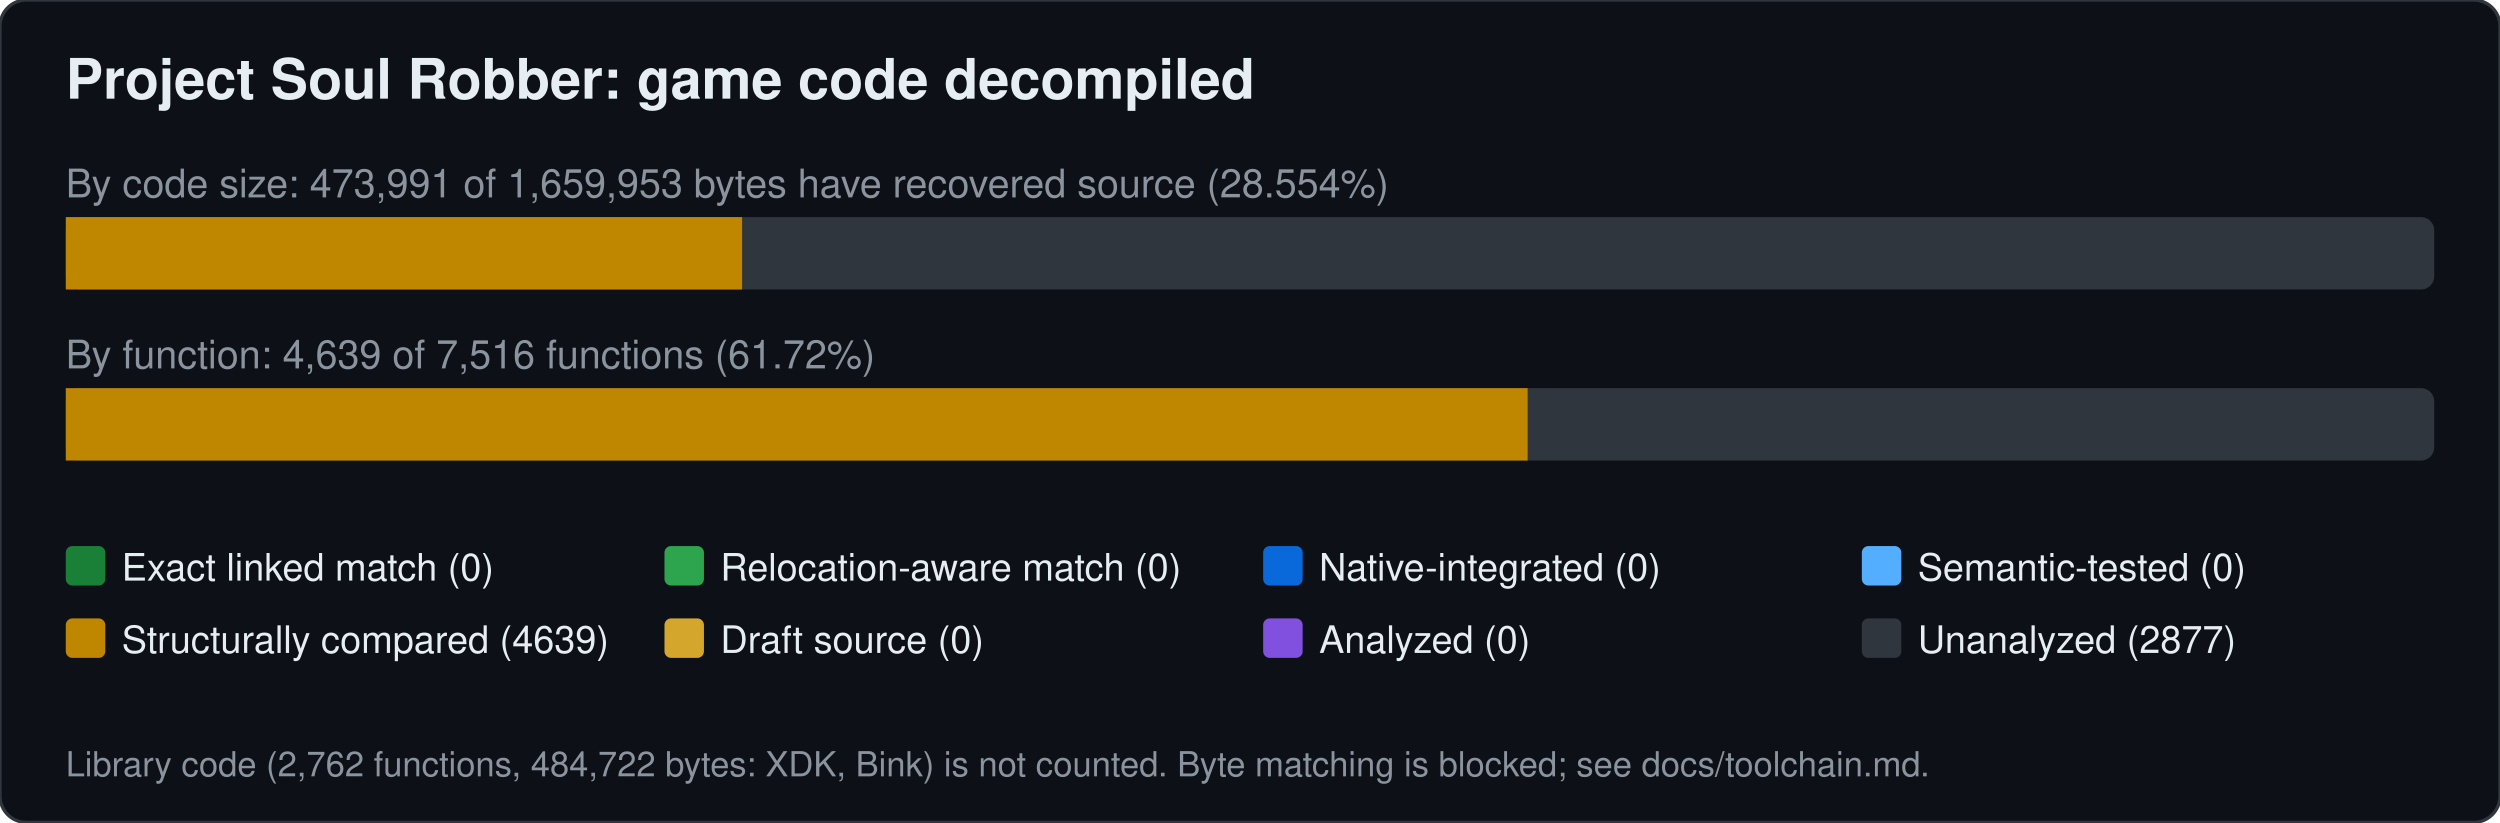
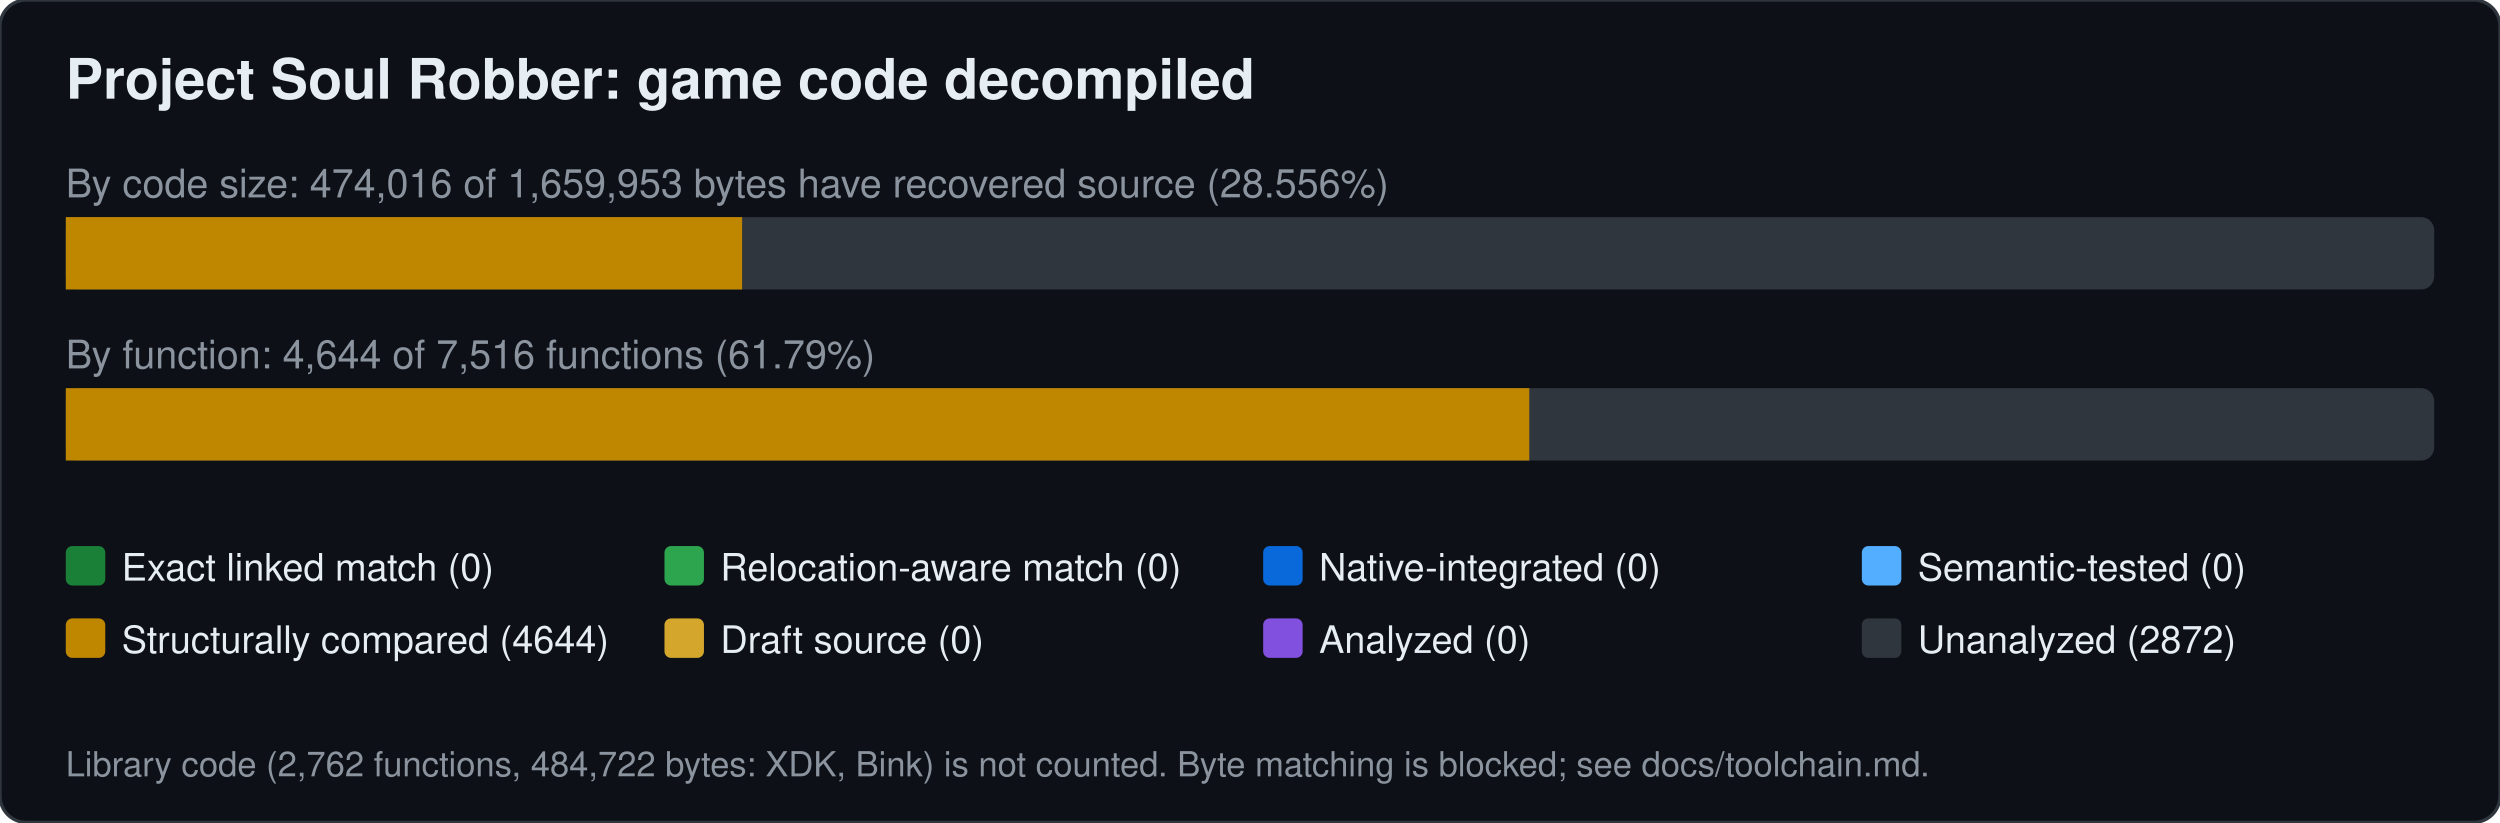
<svg xmlns="http://www.w3.org/2000/svg" width="760" height="250" viewBox="0 0 760 250" font-family="Segoe UI,Helvetica,Arial,sans-serif">
  <rect width="760" height="250" rx="8" fill="#0d1117" stroke="#30363d" />
  <text x="20" y="30" font-size="17" font-weight="600" fill="#e6edf3">Project Soul Robber: game code decompiled</text>
-   <text x="20" y="60" font-size="12" fill="#8b949e">By code size: 473,991 of 1,659,953 bytes have recovered source (28.554%)</text>
+   <text x="20" y="60" font-size="12" fill="#8b949e">By code size: 474,016 of 1,659,953 bytes have recovered source (28.556%)</text>
  <rect x="20" y="66" width="720" height="22" rx="4" fill="#30363d" />
  <rect x="20.0" y="66" width="205.6" height="22" fill="#bf8700" />
-   <text x="20" y="112" font-size="12" fill="#8b949e">By function: 4,639 of 7,516 functions (61.72%)</text>
+   <text x="20" y="112" font-size="12" fill="#8b949e">By function: 4,644 of 7,516 functions (61.79%)</text>
  <rect x="20" y="118" width="720" height="22" rx="4" fill="#30363d" />
-   <rect x="20.0" y="118" width="444.4" height="22" fill="#bf8700" />
+   <rect x="20.0" y="118" width="444.9" height="22" fill="#bf8700" />
  <rect x="20" y="166" width="12" height="12" rx="2" fill="#1a7f37" />
  <text x="37" y="176.5" font-size="11.5" fill="#e6edf3">Exact linked match (0)</text>
  <rect x="202" y="166" width="12" height="12" rx="2" fill="#2da44e" />
  <text x="219" y="176.5" font-size="11.5" fill="#e6edf3">Relocation-aware match (0)</text>
  <rect x="384" y="166" width="12" height="12" rx="2" fill="#0969da" />
  <text x="401" y="176.5" font-size="11.5" fill="#e6edf3">Native-integrated (0)</text>
  <rect x="566" y="166" width="12" height="12" rx="2" fill="#54aeff" />
  <text x="583" y="176.5" font-size="11.5" fill="#e6edf3">Semantic-tested (0)</text>
  <rect x="20" y="188" width="12" height="12" rx="2" fill="#bf8700" />
-   <text x="37" y="198.5" font-size="11.5" fill="#e6edf3">Structurally compared (4639)</text>
+   <text x="37" y="198.5" font-size="11.5" fill="#e6edf3">Structurally compared (4644)</text>
  <rect x="202" y="188" width="12" height="12" rx="2" fill="#d4a72c" />
  <text x="219" y="198.5" font-size="11.5" fill="#e6edf3">Draft source (0)</text>
  <rect x="384" y="188" width="12" height="12" rx="2" fill="#8250df" />
  <text x="401" y="198.5" font-size="11.5" fill="#e6edf3">Analyzed (0)</text>
  <rect x="566" y="188" width="12" height="12" rx="2" fill="#30363d" />
-   <text x="583" y="198.5" font-size="11.5" fill="#e6edf3">Unanalyzed (2877)</text>
+   <text x="583" y="198.5" font-size="11.5" fill="#e6edf3">Unanalyzed (2872)</text>
  <text x="20" y="236" font-size="10.5" fill="#8b949e">Library code (2,762 functions, 484,722 bytes: XDK, Bink) is not counted. Byte matching is blocked; see docs/toolchain.md.</text>
</svg>
